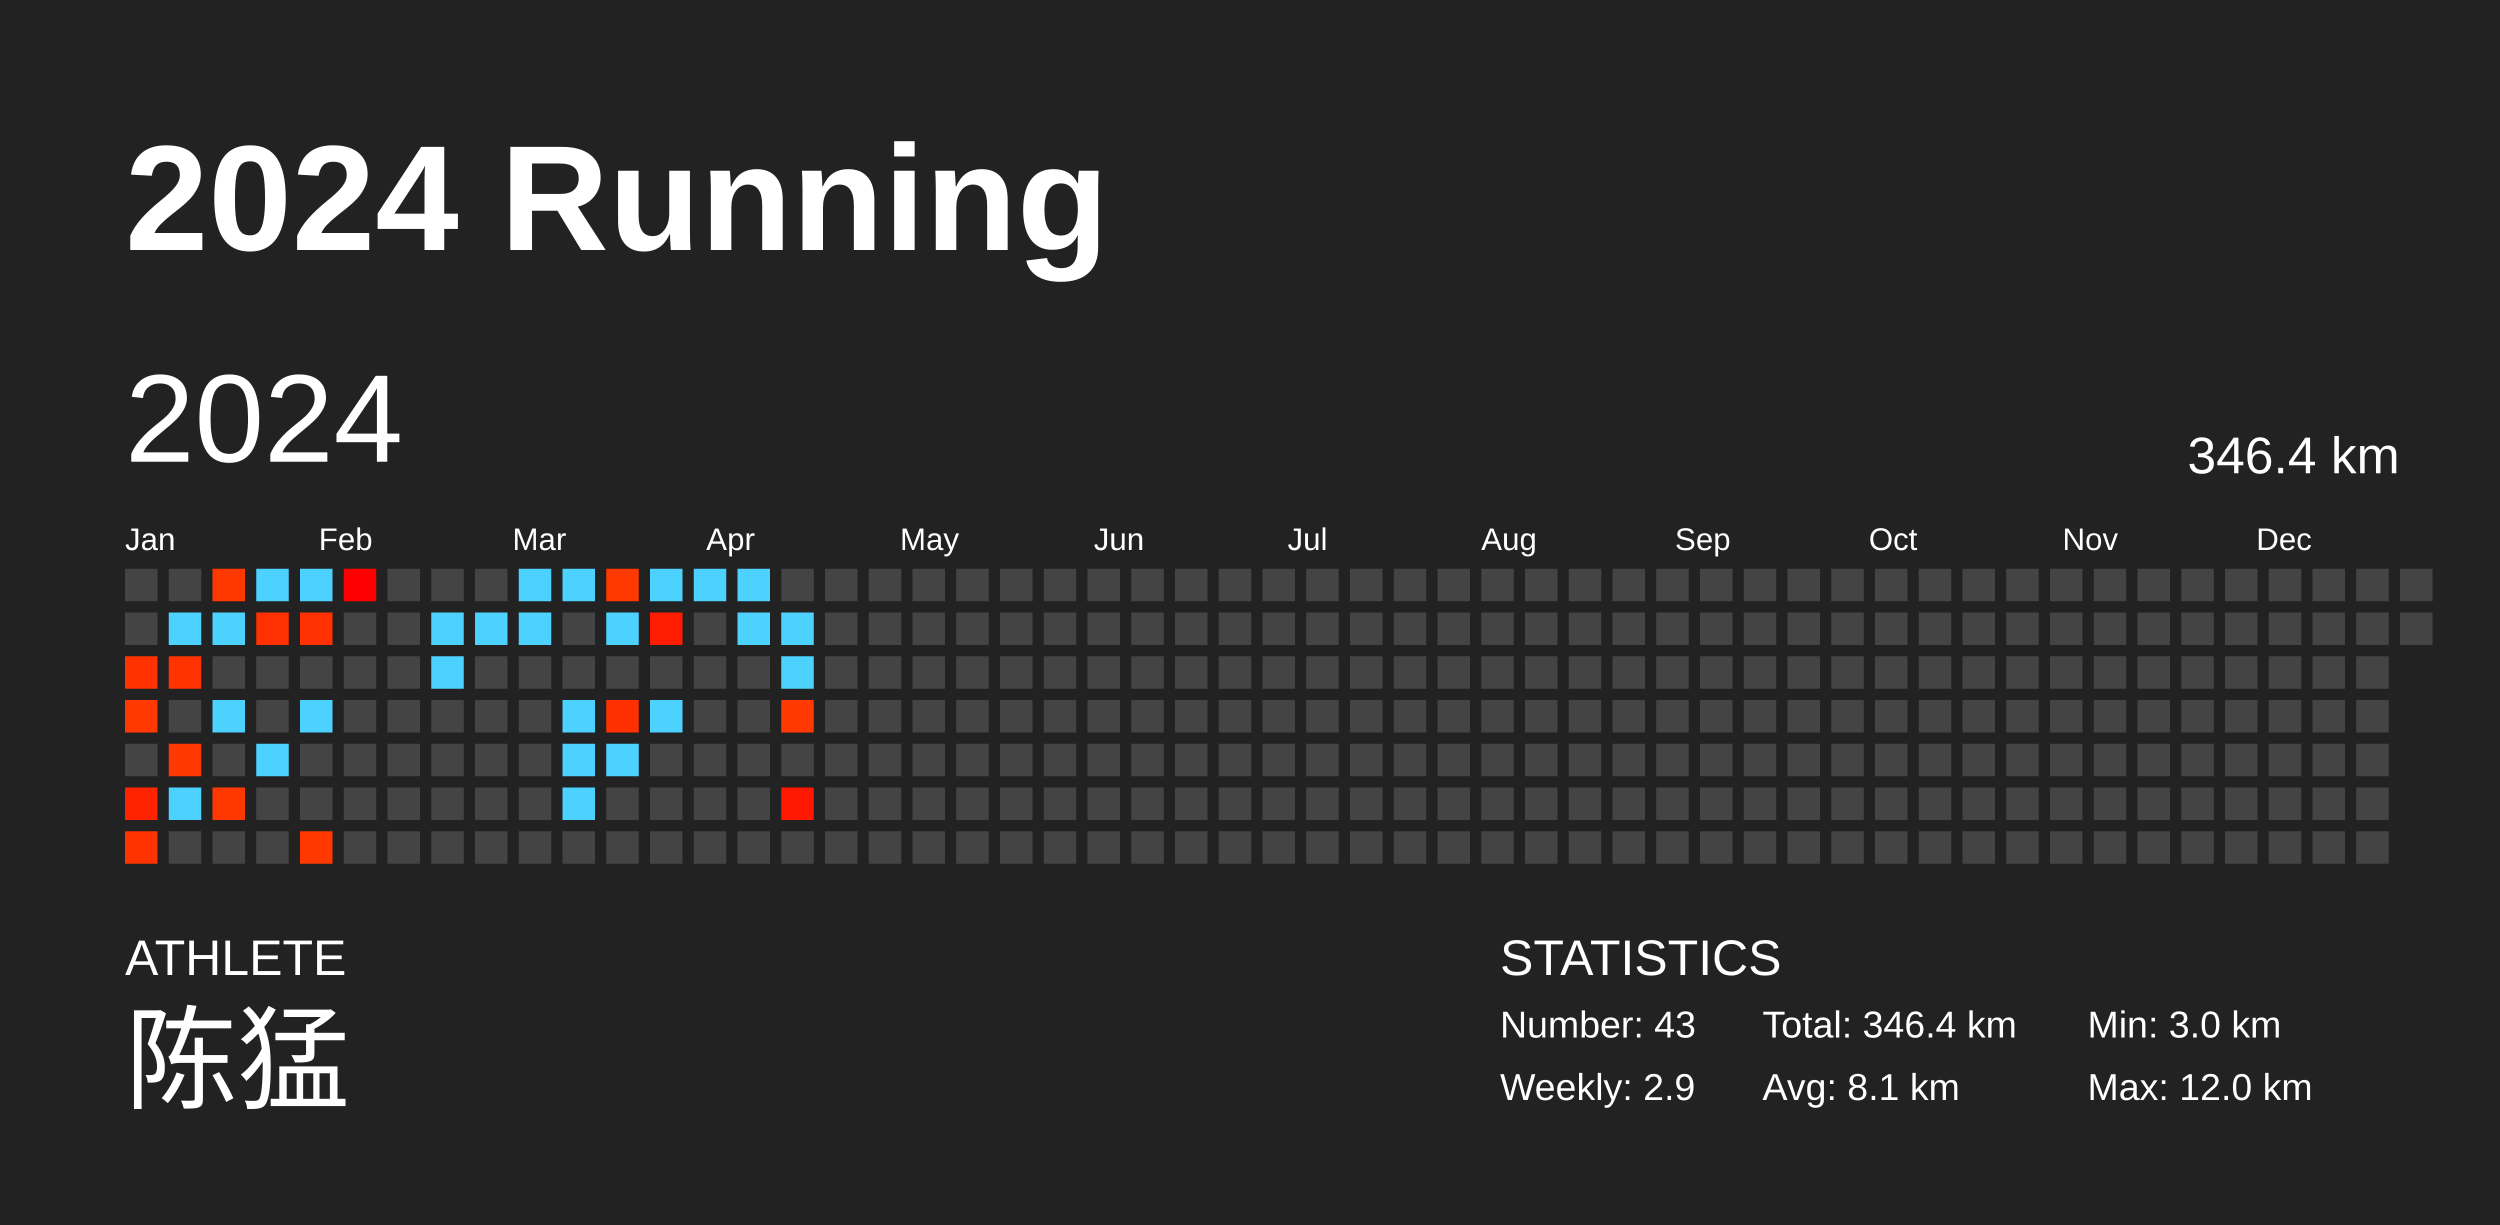
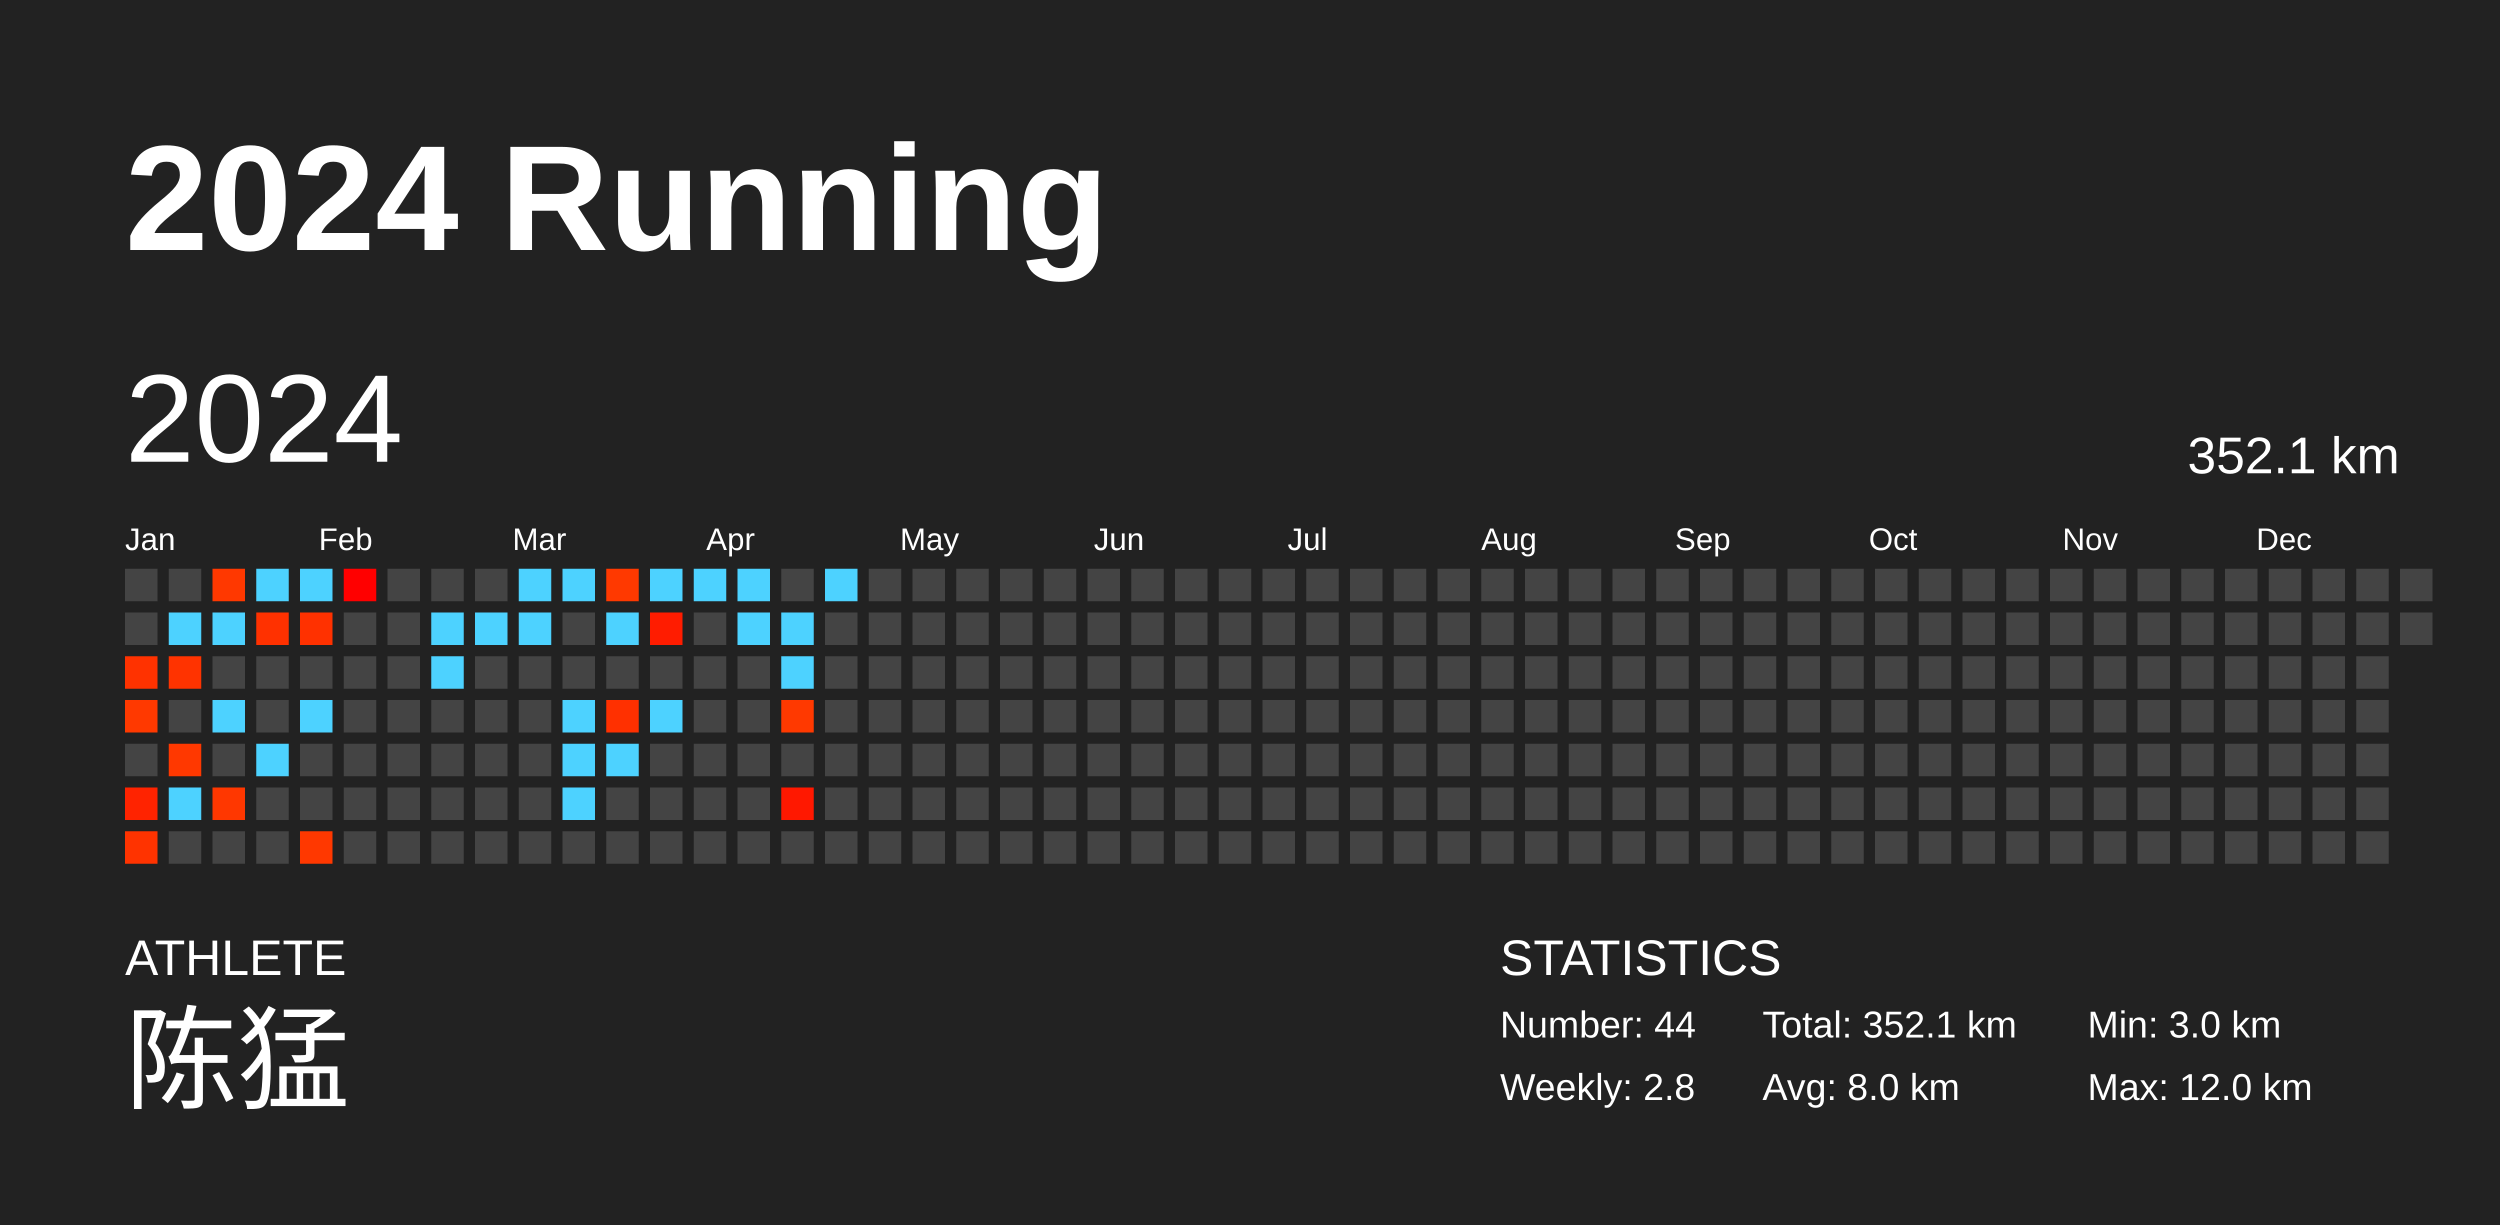
<svg xmlns="http://www.w3.org/2000/svg" baseProfile="full" height="98mm" version="1.1" viewBox="0,0,200,98" width="200mm">
  <defs />
  <rect fill="#222222" height="98" width="200" x="0" y="0" />
  <text fill="#FFFFFF" style="font-size:12px; font-family:Arial; font-weight:bold;" x="10" y="20">2024 Running</text>
  <text fill="#FFFFFF" style="font-size:4px; font-family:Arial" x="10" y="78">ATHLETE</text>
  <text fill="#FFFFFF" style="font-size:9px; font-family:Arial" x="10" y="88">陈猛</text>
  <text fill="#FFFFFF" style="font-size:4px; font-family:Arial" x="120" y="78">STATISTICS</text>
-   <text fill="#FFFFFF" style="font-size:3px; font-family:Arial" x="120" y="83">Number: 43</text>
-   <text fill="#FFFFFF" style="font-size:3px; font-family:Arial" x="120" y="88">Weekly: 2.9</text>
-   <text fill="#FFFFFF" style="font-size:3px; font-family:Arial" x="141" y="83">Total: 346.4 km</text>
-   <text fill="#FFFFFF" style="font-size:3px; font-family:Arial" x="141" y="88">Avg: 8.1 km</text>
+   <text fill="#FFFFFF" style="font-size:3px; font-family:Arial" x="120" y="83">Number: 44</text>
+   <text fill="#FFFFFF" style="font-size:3px; font-family:Arial" x="120" y="88">Weekly: 2.8</text>
+   <text fill="#FFFFFF" style="font-size:3px; font-family:Arial" x="141" y="83">Total: 352.1 km</text>
+   <text fill="#FFFFFF" style="font-size:3px; font-family:Arial" x="141" y="88">Avg: 8.0 km</text>
  <text fill="#FFFFFF" style="font-size:3px; font-family:Arial" x="167" y="83">Min: 3.0 km</text>
  <text fill="#FFFFFF" style="font-size:3px; font-family:Arial" x="167" y="88">Max: 12.0 km</text>
  <text dominant-baseline="hanging" fill="#FFFFFF" style="font-size:10.0px; font-family:Arial;" x="10" y="30">2024</text>
-   <text dominant-baseline="hanging" fill="#FFFFFF" style="font-size:4.125px; font-family:Arial;" x="175" y="35">346.4 km</text>
+   <text dominant-baseline="hanging" fill="#FFFFFF" style="font-size:4.125px; font-family:Arial;" x="175" y="35">352.1 km</text>
  <text fill="#FFFFFF" style="font-size:2.5px; font-family:Arial" x="10.0" y="44">Jan</text>
  <text fill="#FFFFFF" style="font-size:2.5px; font-family:Arial" x="25.5" y="44">Feb</text>
  <text fill="#FFFFFF" style="font-size:2.5px; font-family:Arial" x="41.0" y="44">Mar</text>
  <text fill="#FFFFFF" style="font-size:2.5px; font-family:Arial" x="56.5" y="44">Apr</text>
  <text fill="#FFFFFF" style="font-size:2.5px; font-family:Arial" x="72.0" y="44">May</text>
  <text fill="#FFFFFF" style="font-size:2.5px; font-family:Arial" x="87.5" y="44">Jun</text>
  <text fill="#FFFFFF" style="font-size:2.5px; font-family:Arial" x="103.0" y="44">Jul</text>
  <text fill="#FFFFFF" style="font-size:2.5px; font-family:Arial" x="118.5" y="44">Aug</text>
  <text fill="#FFFFFF" style="font-size:2.5px; font-family:Arial" x="134.0" y="44">Sep</text>
  <text fill="#FFFFFF" style="font-size:2.5px; font-family:Arial" x="149.5" y="44">Oct</text>
  <text fill="#FFFFFF" style="font-size:2.5px; font-family:Arial" x="165.0" y="44">Nov</text>
  <text fill="#FFFFFF" style="font-size:2.5px; font-family:Arial" x="180.5" y="44">Dec</text>
  <rect fill="#444444" height="2.6" width="2.6" x="10.0" y="45.5" />
  <rect fill="#444444" height="2.6" width="2.6" x="10.0" y="49.0" />
  <rect fill="#ff3200" height="2.6" width="2.6" x="10.0" y="52.5" />
  <rect fill="#ff3900" height="2.6" width="2.6" x="10.0" y="56.0" />
  <rect fill="#444444" height="2.6" width="2.6" x="10.0" y="59.5" />
  <rect fill="#ff2300" height="2.6" width="2.6" x="10.0" y="63.0" />
  <rect fill="#ff3300" height="2.6" width="2.6" x="10.0" y="66.5" />
  <rect fill="#444444" height="2.6" width="2.6" x="13.5" y="45.5" />
  <rect fill="#4dd2ff" height="2.6" width="2.6" x="13.5" y="49.0" />
  <rect fill="#ff3300" height="2.6" width="2.6" x="13.5" y="52.5" />
  <rect fill="#444444" height="2.6" width="2.6" x="13.5" y="56.0" />
  <rect fill="#ff3800" height="2.6" width="2.6" x="13.5" y="59.5" />
  <rect fill="#4dd2ff" height="2.6" width="2.6" x="13.5" y="63.0" />
  <rect fill="#444444" height="2.6" width="2.6" x="13.5" y="66.5" />
  <rect fill="#ff3800" height="2.6" width="2.6" x="17.0" y="45.5" />
  <rect fill="#4dd2ff" height="2.6" width="2.6" x="17.0" y="49.0" />
  <rect fill="#444444" height="2.6" width="2.6" x="17.0" y="52.5" />
  <rect fill="#4dd2ff" height="2.6" width="2.6" x="17.0" y="56.0" />
  <rect fill="#444444" height="2.6" width="2.6" x="17.0" y="59.5" />
  <rect fill="#ff3700" height="2.6" width="2.6" x="17.0" y="63.0" />
  <rect fill="#444444" height="2.6" width="2.6" x="17.0" y="66.5" />
  <rect fill="#4dd2ff" height="2.6" width="2.6" x="20.5" y="45.5" />
  <rect fill="#ff3100" height="2.6" width="2.6" x="20.5" y="49.0" />
  <rect fill="#444444" height="2.6" width="2.6" x="20.5" y="52.5" />
  <rect fill="#444444" height="2.6" width="2.6" x="20.5" y="56.0" />
  <rect fill="#4dd2ff" height="2.6" width="2.6" x="20.5" y="59.5" />
  <rect fill="#444444" height="2.6" width="2.6" x="20.5" y="63.0" />
  <rect fill="#444444" height="2.6" width="2.6" x="20.5" y="66.5" />
  <rect fill="#4dd2ff" height="2.6" width="2.6" x="24.0" y="45.5" />
  <rect fill="#ff3100" height="2.6" width="2.6" x="24.0" y="49.0" />
  <rect fill="#444444" height="2.6" width="2.6" x="24.0" y="52.5" />
  <rect fill="#4dd2ff" height="2.6" width="2.6" x="24.0" y="56.0" />
  <rect fill="#444444" height="2.6" width="2.6" x="24.0" y="59.5" />
  <rect fill="#444444" height="2.6" width="2.6" x="24.0" y="63.0" />
  <rect fill="#ff3800" height="2.6" width="2.6" x="24.0" y="66.5" />
  <rect fill="#ff0000" height="2.6" width="2.6" x="27.5" y="45.5" />
  <rect fill="#444444" height="2.6" width="2.6" x="27.5" y="49.0" />
  <rect fill="#444444" height="2.6" width="2.6" x="27.5" y="52.5" />
  <rect fill="#444444" height="2.6" width="2.6" x="27.5" y="56.0" />
  <rect fill="#444444" height="2.6" width="2.6" x="27.5" y="59.5" />
  <rect fill="#444444" height="2.6" width="2.6" x="27.5" y="63.0" />
  <rect fill="#444444" height="2.6" width="2.6" x="27.5" y="66.5" />
  <rect fill="#444444" height="2.6" width="2.6" x="31.0" y="45.5" />
  <rect fill="#444444" height="2.6" width="2.6" x="31.0" y="49.0" />
  <rect fill="#444444" height="2.6" width="2.6" x="31.0" y="52.5" />
  <rect fill="#444444" height="2.6" width="2.6" x="31.0" y="56.0" />
  <rect fill="#444444" height="2.6" width="2.6" x="31.0" y="59.5" />
  <rect fill="#444444" height="2.6" width="2.6" x="31.0" y="63.0" />
  <rect fill="#444444" height="2.6" width="2.6" x="31.0" y="66.5" />
  <rect fill="#444444" height="2.6" width="2.6" x="34.5" y="45.5" />
  <rect fill="#4dd2ff" height="2.6" width="2.6" x="34.5" y="49.0" />
  <rect fill="#4dd2ff" height="2.6" width="2.6" x="34.5" y="52.5" />
  <rect fill="#444444" height="2.6" width="2.6" x="34.5" y="56.0" />
  <rect fill="#444444" height="2.6" width="2.6" x="34.5" y="59.5" />
  <rect fill="#444444" height="2.6" width="2.6" x="34.5" y="63.0" />
  <rect fill="#444444" height="2.6" width="2.6" x="34.5" y="66.5" />
  <rect fill="#444444" height="2.6" width="2.6" x="38.0" y="45.5" />
  <rect fill="#4dd2ff" height="2.6" width="2.6" x="38.0" y="49.0" />
  <rect fill="#444444" height="2.6" width="2.6" x="38.0" y="52.5" />
  <rect fill="#444444" height="2.6" width="2.6" x="38.0" y="56.0" />
  <rect fill="#444444" height="2.6" width="2.6" x="38.0" y="59.5" />
  <rect fill="#444444" height="2.6" width="2.6" x="38.0" y="63.0" />
  <rect fill="#444444" height="2.6" width="2.6" x="38.0" y="66.5" />
  <rect fill="#4dd2ff" height="2.6" width="2.6" x="41.5" y="45.5" />
  <rect fill="#4dd2ff" height="2.6" width="2.6" x="41.5" y="49.0" />
  <rect fill="#444444" height="2.6" width="2.6" x="41.5" y="52.5" />
  <rect fill="#444444" height="2.6" width="2.6" x="41.5" y="56.0" />
  <rect fill="#444444" height="2.6" width="2.6" x="41.5" y="59.5" />
  <rect fill="#444444" height="2.6" width="2.6" x="41.5" y="63.0" />
  <rect fill="#444444" height="2.6" width="2.6" x="41.5" y="66.5" />
  <rect fill="#4dd2ff" height="2.6" width="2.6" x="45.0" y="45.5" />
  <rect fill="#444444" height="2.6" width="2.6" x="45.0" y="49.0" />
  <rect fill="#444444" height="2.6" width="2.6" x="45.0" y="52.5" />
  <rect fill="#4dd2ff" height="2.6" width="2.6" x="45.0" y="56.0" />
  <rect fill="#4dd2ff" height="2.6" width="2.6" x="45.0" y="59.5" />
  <rect fill="#4dd2ff" height="2.6" width="2.6" x="45.0" y="63.0" />
  <rect fill="#444444" height="2.6" width="2.6" x="45.0" y="66.5" />
  <rect fill="#ff3900" height="2.6" width="2.6" x="48.5" y="45.5" />
  <rect fill="#4dd2ff" height="2.6" width="2.6" x="48.5" y="49.0" />
  <rect fill="#444444" height="2.6" width="2.6" x="48.5" y="52.5" />
  <rect fill="#ff3000" height="2.6" width="2.6" x="48.5" y="56.0" />
  <rect fill="#4dd2ff" height="2.6" width="2.6" x="48.5" y="59.5" />
  <rect fill="#444444" height="2.6" width="2.6" x="48.5" y="63.0" />
  <rect fill="#444444" height="2.6" width="2.6" x="48.5" y="66.5" />
  <rect fill="#4dd2ff" height="2.6" width="2.6" x="52.0" y="45.5" />
  <rect fill="#ff1c00" height="2.6" width="2.6" x="52.0" y="49.0" />
  <rect fill="#444444" height="2.6" width="2.6" x="52.0" y="52.5" />
  <rect fill="#4dd2ff" height="2.6" width="2.6" x="52.0" y="56.0" />
  <rect fill="#444444" height="2.6" width="2.6" x="52.0" y="59.5" />
  <rect fill="#444444" height="2.6" width="2.6" x="52.0" y="63.0" />
  <rect fill="#444444" height="2.6" width="2.6" x="52.0" y="66.5" />
  <rect fill="#4dd2ff" height="2.6" width="2.6" x="55.5" y="45.5" />
  <rect fill="#444444" height="2.6" width="2.6" x="55.5" y="49.0" />
  <rect fill="#444444" height="2.6" width="2.6" x="55.5" y="52.5" />
  <rect fill="#444444" height="2.6" width="2.6" x="55.5" y="56.0" />
  <rect fill="#444444" height="2.6" width="2.6" x="55.5" y="59.5" />
  <rect fill="#444444" height="2.6" width="2.6" x="55.5" y="63.0" />
  <rect fill="#444444" height="2.6" width="2.6" x="55.5" y="66.5" />
  <rect fill="#4dd2ff" height="2.6" width="2.6" x="59.0" y="45.5" />
  <rect fill="#4dd2ff" height="2.6" width="2.6" x="59.0" y="49.0" />
  <rect fill="#444444" height="2.6" width="2.6" x="59.0" y="52.5" />
  <rect fill="#444444" height="2.6" width="2.6" x="59.0" y="56.0" />
  <rect fill="#444444" height="2.6" width="2.6" x="59.0" y="59.5" />
  <rect fill="#444444" height="2.6" width="2.6" x="59.0" y="63.0" />
  <rect fill="#444444" height="2.6" width="2.6" x="59.0" y="66.5" />
  <rect fill="#444444" height="2.6" width="2.6" x="62.5" y="45.5" />
  <rect fill="#4dd2ff" height="2.6" width="2.6" x="62.5" y="49.0" />
  <rect fill="#4dd2ff" height="2.6" width="2.6" x="62.5" y="52.5" />
  <rect fill="#ff3900" height="2.6" width="2.6" x="62.5" y="56.0" />
  <rect fill="#444444" height="2.6" width="2.6" x="62.5" y="59.5" />
  <rect fill="#ff1800" height="2.6" width="2.6" x="62.5" y="63.0" />
  <rect fill="#444444" height="2.6" width="2.6" x="62.5" y="66.5" />
-   <rect fill="#444444" height="2.6" width="2.6" x="66.0" y="45.5" />
+   <rect fill="#4dd2ff" height="2.6" width="2.6" x="66.0" y="45.5" />
  <rect fill="#444444" height="2.6" width="2.6" x="66.0" y="49.0" />
  <rect fill="#444444" height="2.6" width="2.6" x="66.0" y="52.5" />
  <rect fill="#444444" height="2.6" width="2.6" x="66.0" y="56.0" />
  <rect fill="#444444" height="2.6" width="2.6" x="66.0" y="59.5" />
  <rect fill="#444444" height="2.6" width="2.6" x="66.0" y="63.0" />
  <rect fill="#444444" height="2.6" width="2.6" x="66.0" y="66.5" />
  <rect fill="#444444" height="2.6" width="2.6" x="69.5" y="45.5" />
  <rect fill="#444444" height="2.6" width="2.6" x="69.5" y="49.0" />
  <rect fill="#444444" height="2.6" width="2.6" x="69.5" y="52.5" />
  <rect fill="#444444" height="2.6" width="2.6" x="69.5" y="56.0" />
  <rect fill="#444444" height="2.6" width="2.6" x="69.5" y="59.5" />
  <rect fill="#444444" height="2.6" width="2.6" x="69.5" y="63.0" />
  <rect fill="#444444" height="2.6" width="2.6" x="69.5" y="66.5" />
  <rect fill="#444444" height="2.6" width="2.6" x="73.0" y="45.5" />
  <rect fill="#444444" height="2.6" width="2.6" x="73.0" y="49.0" />
  <rect fill="#444444" height="2.6" width="2.6" x="73.0" y="52.5" />
  <rect fill="#444444" height="2.6" width="2.6" x="73.0" y="56.0" />
  <rect fill="#444444" height="2.6" width="2.6" x="73.0" y="59.5" />
  <rect fill="#444444" height="2.6" width="2.6" x="73.0" y="63.0" />
  <rect fill="#444444" height="2.6" width="2.6" x="73.0" y="66.5" />
  <rect fill="#444444" height="2.6" width="2.6" x="76.5" y="45.5" />
  <rect fill="#444444" height="2.6" width="2.6" x="76.5" y="49.0" />
  <rect fill="#444444" height="2.6" width="2.6" x="76.5" y="52.5" />
  <rect fill="#444444" height="2.6" width="2.6" x="76.5" y="56.0" />
  <rect fill="#444444" height="2.6" width="2.6" x="76.5" y="59.5" />
  <rect fill="#444444" height="2.6" width="2.6" x="76.5" y="63.0" />
  <rect fill="#444444" height="2.6" width="2.6" x="76.5" y="66.5" />
  <rect fill="#444444" height="2.6" width="2.6" x="80.0" y="45.5" />
  <rect fill="#444444" height="2.6" width="2.6" x="80.0" y="49.0" />
  <rect fill="#444444" height="2.6" width="2.6" x="80.0" y="52.5" />
  <rect fill="#444444" height="2.6" width="2.6" x="80.0" y="56.0" />
  <rect fill="#444444" height="2.6" width="2.6" x="80.0" y="59.5" />
  <rect fill="#444444" height="2.6" width="2.6" x="80.0" y="63.0" />
  <rect fill="#444444" height="2.6" width="2.6" x="80.0" y="66.5" />
  <rect fill="#444444" height="2.6" width="2.6" x="83.5" y="45.5" />
  <rect fill="#444444" height="2.6" width="2.6" x="83.5" y="49.0" />
  <rect fill="#444444" height="2.6" width="2.6" x="83.5" y="52.5" />
  <rect fill="#444444" height="2.6" width="2.6" x="83.5" y="56.0" />
  <rect fill="#444444" height="2.6" width="2.6" x="83.5" y="59.5" />
  <rect fill="#444444" height="2.6" width="2.6" x="83.5" y="63.0" />
  <rect fill="#444444" height="2.6" width="2.6" x="83.5" y="66.5" />
  <rect fill="#444444" height="2.6" width="2.6" x="87.0" y="45.5" />
  <rect fill="#444444" height="2.6" width="2.6" x="87.0" y="49.0" />
  <rect fill="#444444" height="2.6" width="2.6" x="87.0" y="52.5" />
  <rect fill="#444444" height="2.6" width="2.6" x="87.0" y="56.0" />
  <rect fill="#444444" height="2.6" width="2.6" x="87.0" y="59.5" />
  <rect fill="#444444" height="2.6" width="2.6" x="87.0" y="63.0" />
  <rect fill="#444444" height="2.6" width="2.6" x="87.0" y="66.5" />
  <rect fill="#444444" height="2.6" width="2.6" x="90.5" y="45.5" />
  <rect fill="#444444" height="2.6" width="2.6" x="90.5" y="49.0" />
  <rect fill="#444444" height="2.6" width="2.6" x="90.5" y="52.5" />
  <rect fill="#444444" height="2.6" width="2.6" x="90.5" y="56.0" />
  <rect fill="#444444" height="2.6" width="2.6" x="90.5" y="59.5" />
  <rect fill="#444444" height="2.6" width="2.6" x="90.5" y="63.0" />
  <rect fill="#444444" height="2.6" width="2.6" x="90.5" y="66.5" />
  <rect fill="#444444" height="2.6" width="2.6" x="94.0" y="45.5" />
  <rect fill="#444444" height="2.6" width="2.6" x="94.0" y="49.0" />
  <rect fill="#444444" height="2.6" width="2.6" x="94.0" y="52.5" />
  <rect fill="#444444" height="2.6" width="2.6" x="94.0" y="56.0" />
  <rect fill="#444444" height="2.6" width="2.6" x="94.0" y="59.5" />
  <rect fill="#444444" height="2.6" width="2.6" x="94.0" y="63.0" />
  <rect fill="#444444" height="2.6" width="2.6" x="94.0" y="66.5" />
  <rect fill="#444444" height="2.6" width="2.6" x="97.5" y="45.5" />
  <rect fill="#444444" height="2.6" width="2.6" x="97.5" y="49.0" />
  <rect fill="#444444" height="2.6" width="2.6" x="97.5" y="52.5" />
  <rect fill="#444444" height="2.6" width="2.6" x="97.5" y="56.0" />
  <rect fill="#444444" height="2.6" width="2.6" x="97.5" y="59.5" />
  <rect fill="#444444" height="2.6" width="2.6" x="97.5" y="63.0" />
  <rect fill="#444444" height="2.6" width="2.6" x="97.5" y="66.5" />
  <rect fill="#444444" height="2.6" width="2.6" x="101.0" y="45.5" />
  <rect fill="#444444" height="2.6" width="2.6" x="101.0" y="49.0" />
  <rect fill="#444444" height="2.6" width="2.6" x="101.0" y="52.5" />
  <rect fill="#444444" height="2.6" width="2.6" x="101.0" y="56.0" />
  <rect fill="#444444" height="2.6" width="2.6" x="101.0" y="59.5" />
  <rect fill="#444444" height="2.6" width="2.6" x="101.0" y="63.0" />
  <rect fill="#444444" height="2.6" width="2.6" x="101.0" y="66.5" />
  <rect fill="#444444" height="2.6" width="2.6" x="104.5" y="45.5" />
  <rect fill="#444444" height="2.6" width="2.6" x="104.5" y="49.0" />
  <rect fill="#444444" height="2.6" width="2.6" x="104.5" y="52.5" />
  <rect fill="#444444" height="2.6" width="2.6" x="104.5" y="56.0" />
  <rect fill="#444444" height="2.6" width="2.6" x="104.5" y="59.5" />
  <rect fill="#444444" height="2.6" width="2.6" x="104.5" y="63.0" />
  <rect fill="#444444" height="2.6" width="2.6" x="104.5" y="66.5" />
  <rect fill="#444444" height="2.6" width="2.6" x="108.0" y="45.5" />
  <rect fill="#444444" height="2.6" width="2.6" x="108.0" y="49.0" />
  <rect fill="#444444" height="2.6" width="2.6" x="108.0" y="52.5" />
  <rect fill="#444444" height="2.6" width="2.6" x="108.0" y="56.0" />
  <rect fill="#444444" height="2.6" width="2.6" x="108.0" y="59.5" />
  <rect fill="#444444" height="2.6" width="2.6" x="108.0" y="63.0" />
  <rect fill="#444444" height="2.6" width="2.6" x="108.0" y="66.5" />
  <rect fill="#444444" height="2.6" width="2.6" x="111.5" y="45.5" />
  <rect fill="#444444" height="2.6" width="2.6" x="111.5" y="49.0" />
  <rect fill="#444444" height="2.6" width="2.6" x="111.5" y="52.5" />
  <rect fill="#444444" height="2.6" width="2.6" x="111.5" y="56.0" />
  <rect fill="#444444" height="2.6" width="2.6" x="111.5" y="59.5" />
  <rect fill="#444444" height="2.6" width="2.6" x="111.5" y="63.0" />
  <rect fill="#444444" height="2.6" width="2.6" x="111.5" y="66.5" />
  <rect fill="#444444" height="2.6" width="2.6" x="115.0" y="45.5" />
  <rect fill="#444444" height="2.6" width="2.6" x="115.0" y="49.0" />
  <rect fill="#444444" height="2.6" width="2.6" x="115.0" y="52.5" />
  <rect fill="#444444" height="2.6" width="2.6" x="115.0" y="56.0" />
  <rect fill="#444444" height="2.6" width="2.6" x="115.0" y="59.5" />
  <rect fill="#444444" height="2.6" width="2.6" x="115.0" y="63.0" />
  <rect fill="#444444" height="2.6" width="2.6" x="115.0" y="66.5" />
  <rect fill="#444444" height="2.6" width="2.6" x="118.5" y="45.5" />
  <rect fill="#444444" height="2.6" width="2.6" x="118.5" y="49.0" />
  <rect fill="#444444" height="2.6" width="2.6" x="118.5" y="52.5" />
  <rect fill="#444444" height="2.6" width="2.6" x="118.5" y="56.0" />
  <rect fill="#444444" height="2.6" width="2.6" x="118.5" y="59.5" />
  <rect fill="#444444" height="2.6" width="2.6" x="118.5" y="63.0" />
  <rect fill="#444444" height="2.6" width="2.6" x="118.5" y="66.5" />
  <rect fill="#444444" height="2.6" width="2.6" x="122.0" y="45.5" />
  <rect fill="#444444" height="2.6" width="2.6" x="122.0" y="49.0" />
  <rect fill="#444444" height="2.6" width="2.6" x="122.0" y="52.5" />
  <rect fill="#444444" height="2.6" width="2.6" x="122.0" y="56.0" />
  <rect fill="#444444" height="2.6" width="2.6" x="122.0" y="59.5" />
  <rect fill="#444444" height="2.6" width="2.6" x="122.0" y="63.0" />
  <rect fill="#444444" height="2.6" width="2.6" x="122.0" y="66.5" />
  <rect fill="#444444" height="2.6" width="2.6" x="125.5" y="45.5" />
  <rect fill="#444444" height="2.6" width="2.6" x="125.5" y="49.0" />
  <rect fill="#444444" height="2.6" width="2.6" x="125.5" y="52.5" />
  <rect fill="#444444" height="2.6" width="2.6" x="125.5" y="56.0" />
  <rect fill="#444444" height="2.6" width="2.6" x="125.5" y="59.5" />
  <rect fill="#444444" height="2.6" width="2.6" x="125.5" y="63.0" />
  <rect fill="#444444" height="2.6" width="2.6" x="125.5" y="66.5" />
  <rect fill="#444444" height="2.6" width="2.6" x="129.0" y="45.5" />
  <rect fill="#444444" height="2.6" width="2.6" x="129.0" y="49.0" />
  <rect fill="#444444" height="2.6" width="2.6" x="129.0" y="52.5" />
  <rect fill="#444444" height="2.6" width="2.6" x="129.0" y="56.0" />
  <rect fill="#444444" height="2.6" width="2.6" x="129.0" y="59.5" />
  <rect fill="#444444" height="2.6" width="2.6" x="129.0" y="63.0" />
  <rect fill="#444444" height="2.6" width="2.6" x="129.0" y="66.5" />
  <rect fill="#444444" height="2.6" width="2.6" x="132.5" y="45.5" />
  <rect fill="#444444" height="2.6" width="2.6" x="132.5" y="49.0" />
  <rect fill="#444444" height="2.6" width="2.6" x="132.5" y="52.5" />
  <rect fill="#444444" height="2.6" width="2.6" x="132.5" y="56.0" />
  <rect fill="#444444" height="2.6" width="2.6" x="132.5" y="59.5" />
  <rect fill="#444444" height="2.6" width="2.6" x="132.5" y="63.0" />
  <rect fill="#444444" height="2.6" width="2.6" x="132.5" y="66.5" />
  <rect fill="#444444" height="2.6" width="2.6" x="136.0" y="45.5" />
  <rect fill="#444444" height="2.6" width="2.6" x="136.0" y="49.0" />
  <rect fill="#444444" height="2.6" width="2.6" x="136.0" y="52.5" />
  <rect fill="#444444" height="2.6" width="2.6" x="136.0" y="56.0" />
  <rect fill="#444444" height="2.6" width="2.6" x="136.0" y="59.5" />
  <rect fill="#444444" height="2.6" width="2.6" x="136.0" y="63.0" />
  <rect fill="#444444" height="2.6" width="2.6" x="136.0" y="66.5" />
  <rect fill="#444444" height="2.6" width="2.6" x="139.5" y="45.5" />
  <rect fill="#444444" height="2.6" width="2.6" x="139.5" y="49.0" />
  <rect fill="#444444" height="2.6" width="2.6" x="139.5" y="52.5" />
  <rect fill="#444444" height="2.6" width="2.6" x="139.5" y="56.0" />
  <rect fill="#444444" height="2.6" width="2.6" x="139.5" y="59.5" />
  <rect fill="#444444" height="2.6" width="2.6" x="139.5" y="63.0" />
  <rect fill="#444444" height="2.6" width="2.6" x="139.5" y="66.5" />
  <rect fill="#444444" height="2.6" width="2.6" x="143.0" y="45.5" />
  <rect fill="#444444" height="2.6" width="2.6" x="143.0" y="49.0" />
  <rect fill="#444444" height="2.6" width="2.6" x="143.0" y="52.5" />
  <rect fill="#444444" height="2.6" width="2.6" x="143.0" y="56.0" />
  <rect fill="#444444" height="2.6" width="2.6" x="143.0" y="59.5" />
  <rect fill="#444444" height="2.6" width="2.6" x="143.0" y="63.0" />
  <rect fill="#444444" height="2.6" width="2.6" x="143.0" y="66.5" />
  <rect fill="#444444" height="2.6" width="2.6" x="146.5" y="45.5" />
  <rect fill="#444444" height="2.6" width="2.6" x="146.5" y="49.0" />
  <rect fill="#444444" height="2.6" width="2.6" x="146.5" y="52.5" />
  <rect fill="#444444" height="2.6" width="2.6" x="146.5" y="56.0" />
  <rect fill="#444444" height="2.6" width="2.6" x="146.5" y="59.5" />
  <rect fill="#444444" height="2.6" width="2.6" x="146.5" y="63.0" />
  <rect fill="#444444" height="2.6" width="2.6" x="146.5" y="66.5" />
  <rect fill="#444444" height="2.6" width="2.6" x="150.0" y="45.5" />
  <rect fill="#444444" height="2.6" width="2.6" x="150.0" y="49.0" />
  <rect fill="#444444" height="2.6" width="2.6" x="150.0" y="52.5" />
  <rect fill="#444444" height="2.6" width="2.6" x="150.0" y="56.0" />
  <rect fill="#444444" height="2.6" width="2.6" x="150.0" y="59.5" />
  <rect fill="#444444" height="2.6" width="2.6" x="150.0" y="63.0" />
  <rect fill="#444444" height="2.6" width="2.6" x="150.0" y="66.5" />
  <rect fill="#444444" height="2.6" width="2.6" x="153.5" y="45.5" />
  <rect fill="#444444" height="2.6" width="2.6" x="153.5" y="49.0" />
  <rect fill="#444444" height="2.6" width="2.6" x="153.5" y="52.5" />
  <rect fill="#444444" height="2.6" width="2.6" x="153.5" y="56.0" />
  <rect fill="#444444" height="2.6" width="2.6" x="153.5" y="59.5" />
  <rect fill="#444444" height="2.6" width="2.6" x="153.5" y="63.0" />
  <rect fill="#444444" height="2.6" width="2.6" x="153.5" y="66.5" />
  <rect fill="#444444" height="2.6" width="2.6" x="157.0" y="45.5" />
  <rect fill="#444444" height="2.6" width="2.6" x="157.0" y="49.0" />
  <rect fill="#444444" height="2.6" width="2.6" x="157.0" y="52.5" />
  <rect fill="#444444" height="2.6" width="2.6" x="157.0" y="56.0" />
  <rect fill="#444444" height="2.6" width="2.6" x="157.0" y="59.5" />
  <rect fill="#444444" height="2.6" width="2.6" x="157.0" y="63.0" />
  <rect fill="#444444" height="2.6" width="2.6" x="157.0" y="66.5" />
  <rect fill="#444444" height="2.6" width="2.6" x="160.5" y="45.5" />
  <rect fill="#444444" height="2.6" width="2.6" x="160.5" y="49.0" />
  <rect fill="#444444" height="2.6" width="2.6" x="160.5" y="52.5" />
  <rect fill="#444444" height="2.6" width="2.6" x="160.5" y="56.0" />
  <rect fill="#444444" height="2.6" width="2.6" x="160.5" y="59.5" />
  <rect fill="#444444" height="2.6" width="2.6" x="160.5" y="63.0" />
  <rect fill="#444444" height="2.6" width="2.6" x="160.5" y="66.5" />
  <rect fill="#444444" height="2.6" width="2.6" x="164.0" y="45.5" />
  <rect fill="#444444" height="2.6" width="2.6" x="164.0" y="49.0" />
  <rect fill="#444444" height="2.6" width="2.6" x="164.0" y="52.5" />
  <rect fill="#444444" height="2.6" width="2.6" x="164.0" y="56.0" />
  <rect fill="#444444" height="2.6" width="2.6" x="164.0" y="59.5" />
  <rect fill="#444444" height="2.6" width="2.6" x="164.0" y="63.0" />
  <rect fill="#444444" height="2.6" width="2.6" x="164.0" y="66.5" />
  <rect fill="#444444" height="2.6" width="2.6" x="167.5" y="45.5" />
  <rect fill="#444444" height="2.6" width="2.6" x="167.5" y="49.0" />
  <rect fill="#444444" height="2.6" width="2.6" x="167.5" y="52.5" />
  <rect fill="#444444" height="2.6" width="2.6" x="167.5" y="56.0" />
  <rect fill="#444444" height="2.6" width="2.6" x="167.5" y="59.5" />
  <rect fill="#444444" height="2.6" width="2.6" x="167.5" y="63.0" />
  <rect fill="#444444" height="2.6" width="2.6" x="167.5" y="66.5" />
  <rect fill="#444444" height="2.6" width="2.6" x="171.0" y="45.5" />
  <rect fill="#444444" height="2.6" width="2.6" x="171.0" y="49.0" />
  <rect fill="#444444" height="2.6" width="2.6" x="171.0" y="52.5" />
  <rect fill="#444444" height="2.6" width="2.6" x="171.0" y="56.0" />
  <rect fill="#444444" height="2.6" width="2.6" x="171.0" y="59.5" />
  <rect fill="#444444" height="2.6" width="2.6" x="171.0" y="63.0" />
  <rect fill="#444444" height="2.6" width="2.6" x="171.0" y="66.5" />
  <rect fill="#444444" height="2.6" width="2.6" x="174.5" y="45.5" />
  <rect fill="#444444" height="2.6" width="2.6" x="174.5" y="49.0" />
  <rect fill="#444444" height="2.6" width="2.6" x="174.5" y="52.5" />
  <rect fill="#444444" height="2.6" width="2.6" x="174.5" y="56.0" />
  <rect fill="#444444" height="2.6" width="2.6" x="174.5" y="59.5" />
  <rect fill="#444444" height="2.6" width="2.6" x="174.5" y="63.0" />
  <rect fill="#444444" height="2.6" width="2.6" x="174.5" y="66.5" />
  <rect fill="#444444" height="2.6" width="2.6" x="178.0" y="45.5" />
  <rect fill="#444444" height="2.6" width="2.6" x="178.0" y="49.0" />
  <rect fill="#444444" height="2.6" width="2.6" x="178.0" y="52.5" />
  <rect fill="#444444" height="2.6" width="2.6" x="178.0" y="56.0" />
  <rect fill="#444444" height="2.6" width="2.6" x="178.0" y="59.5" />
  <rect fill="#444444" height="2.6" width="2.6" x="178.0" y="63.0" />
  <rect fill="#444444" height="2.6" width="2.6" x="178.0" y="66.5" />
  <rect fill="#444444" height="2.6" width="2.6" x="181.5" y="45.5" />
  <rect fill="#444444" height="2.6" width="2.6" x="181.5" y="49.0" />
  <rect fill="#444444" height="2.6" width="2.6" x="181.5" y="52.5" />
  <rect fill="#444444" height="2.6" width="2.6" x="181.5" y="56.0" />
  <rect fill="#444444" height="2.6" width="2.6" x="181.5" y="59.5" />
  <rect fill="#444444" height="2.6" width="2.6" x="181.5" y="63.0" />
  <rect fill="#444444" height="2.6" width="2.6" x="181.5" y="66.5" />
  <rect fill="#444444" height="2.6" width="2.6" x="185.0" y="45.5" />
  <rect fill="#444444" height="2.6" width="2.6" x="185.0" y="49.0" />
  <rect fill="#444444" height="2.6" width="2.6" x="185.0" y="52.5" />
  <rect fill="#444444" height="2.6" width="2.6" x="185.0" y="56.0" />
  <rect fill="#444444" height="2.6" width="2.6" x="185.0" y="59.5" />
  <rect fill="#444444" height="2.6" width="2.6" x="185.0" y="63.0" />
  <rect fill="#444444" height="2.6" width="2.6" x="185.0" y="66.5" />
  <rect fill="#444444" height="2.6" width="2.6" x="188.5" y="45.5" />
  <rect fill="#444444" height="2.6" width="2.6" x="188.5" y="49.0" />
  <rect fill="#444444" height="2.6" width="2.6" x="188.5" y="52.5" />
  <rect fill="#444444" height="2.6" width="2.6" x="188.5" y="56.0" />
  <rect fill="#444444" height="2.6" width="2.6" x="188.5" y="59.5" />
  <rect fill="#444444" height="2.6" width="2.6" x="188.5" y="63.0" />
  <rect fill="#444444" height="2.6" width="2.6" x="188.5" y="66.5" />
  <rect fill="#444444" height="2.6" width="2.6" x="192.0" y="45.5" />
  <rect fill="#444444" height="2.6" width="2.6" x="192.0" y="49.0" />
</svg>
